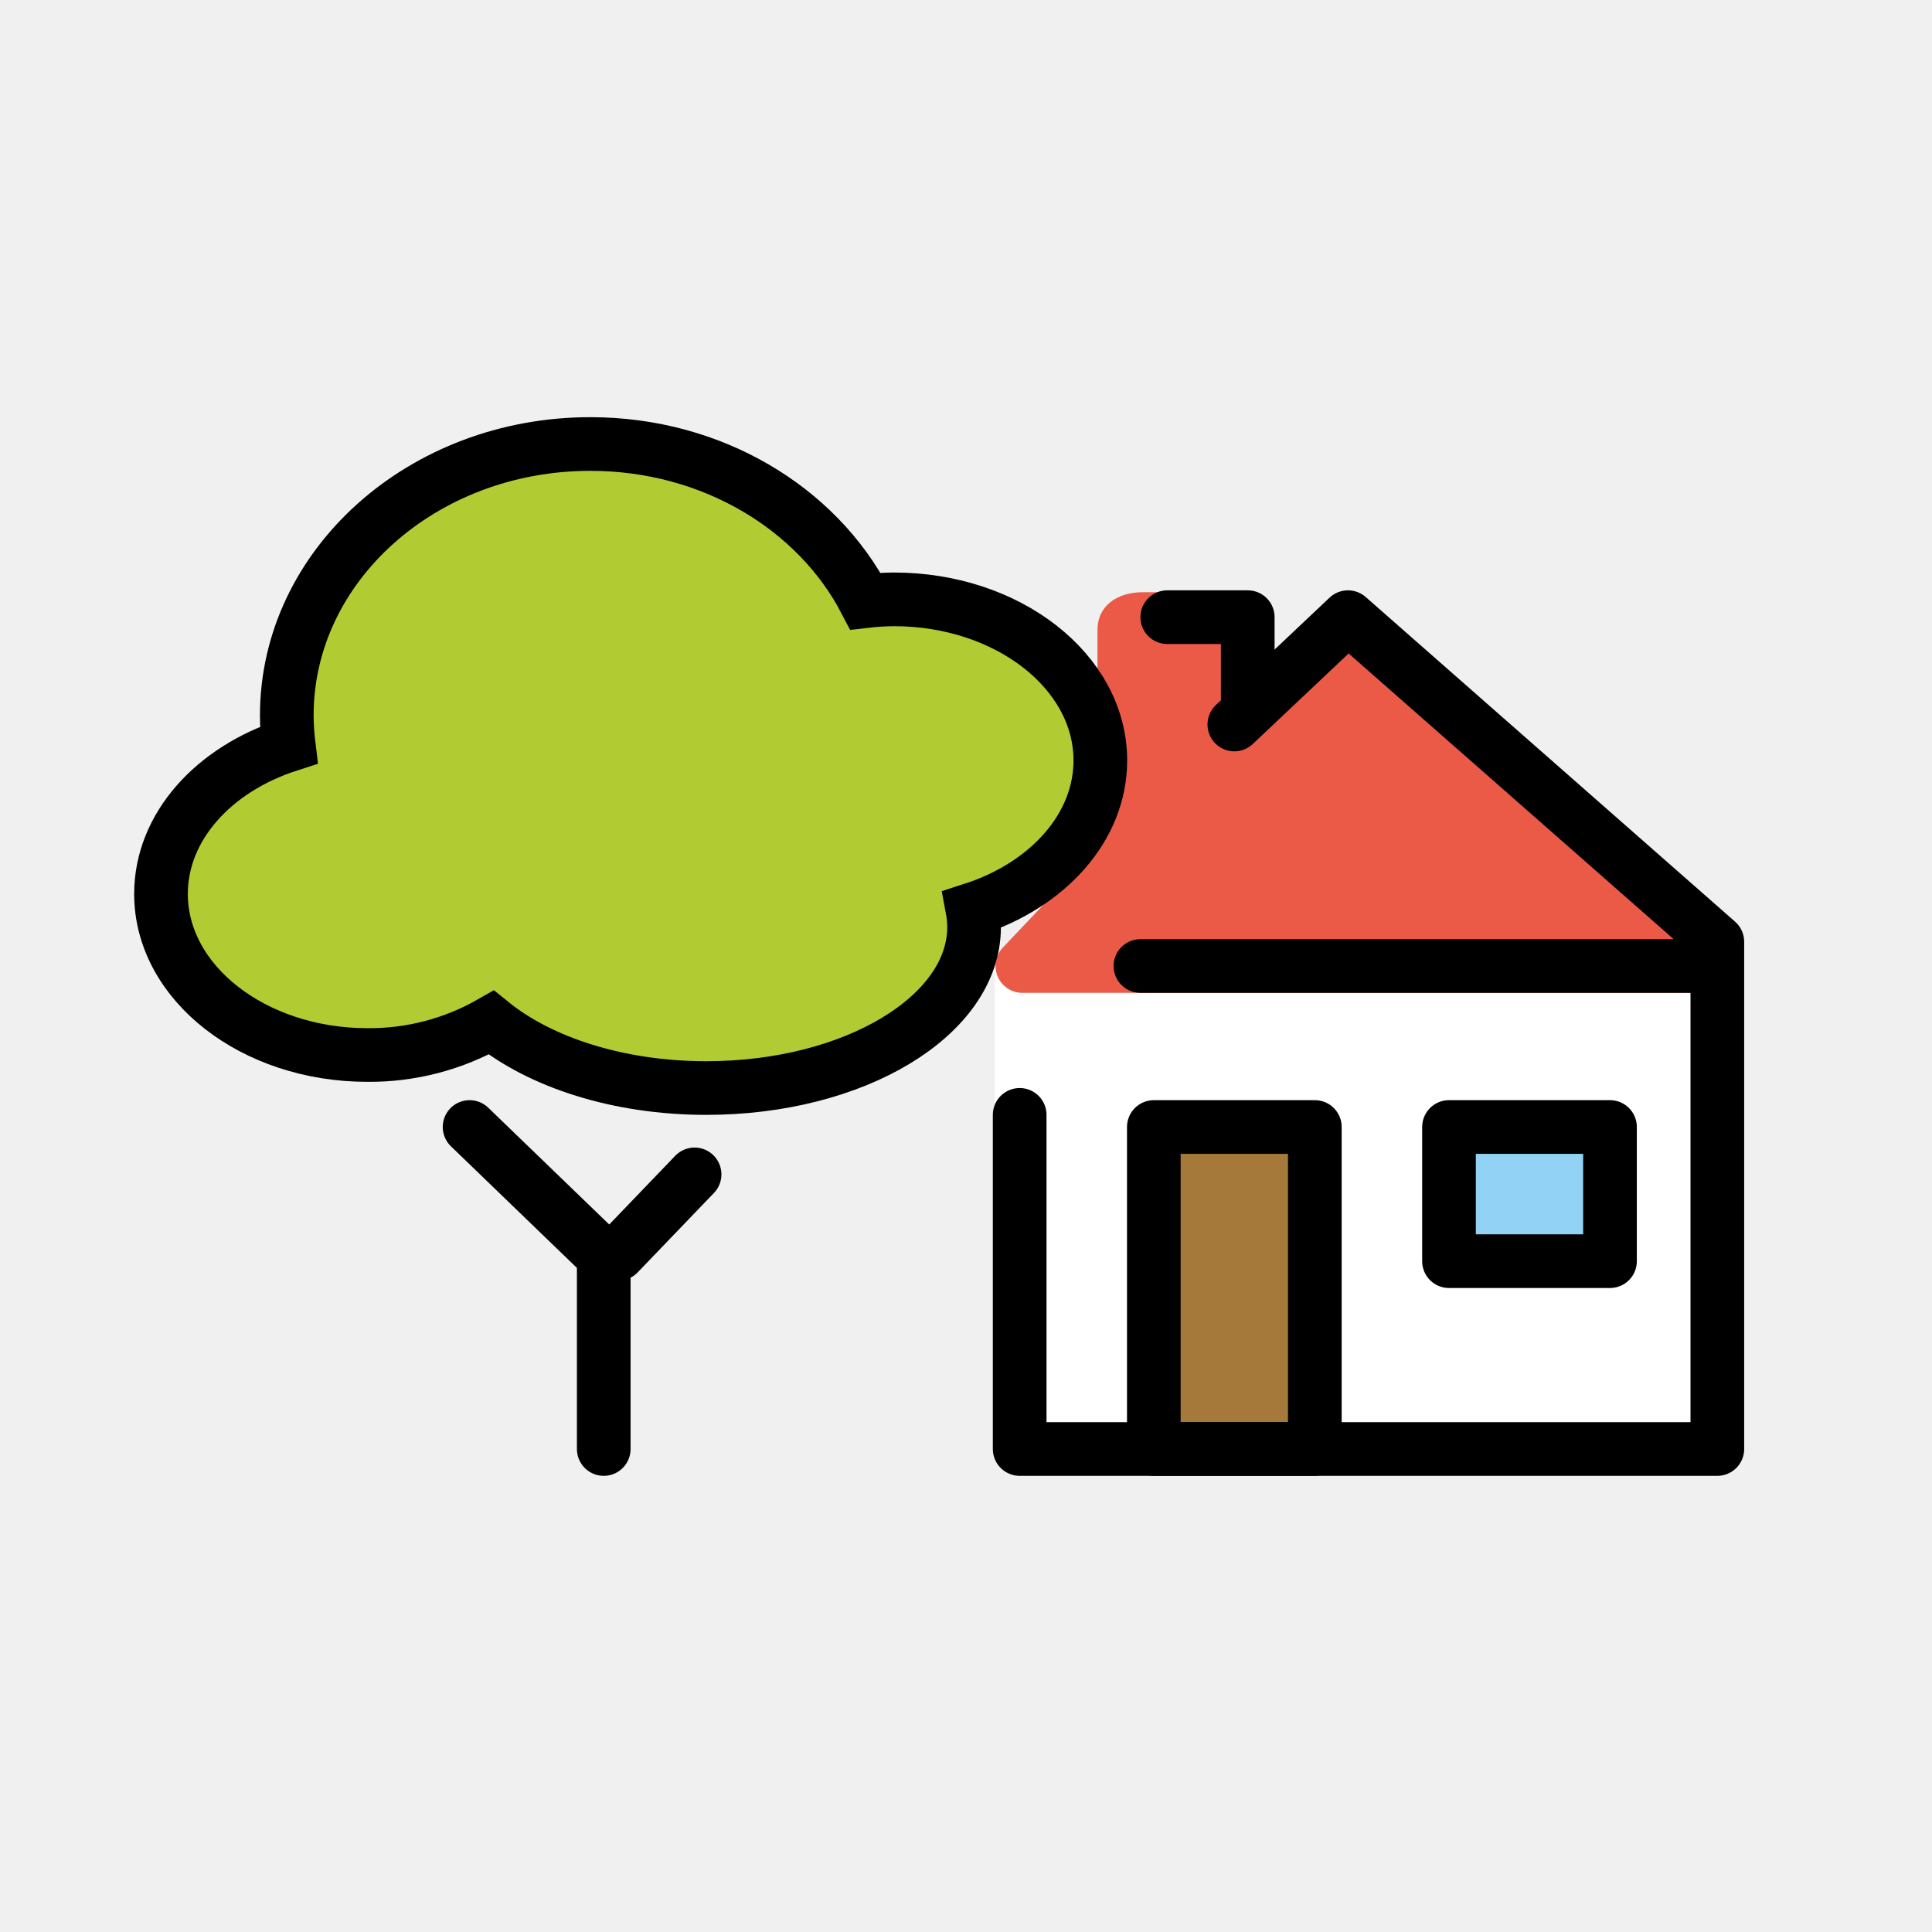
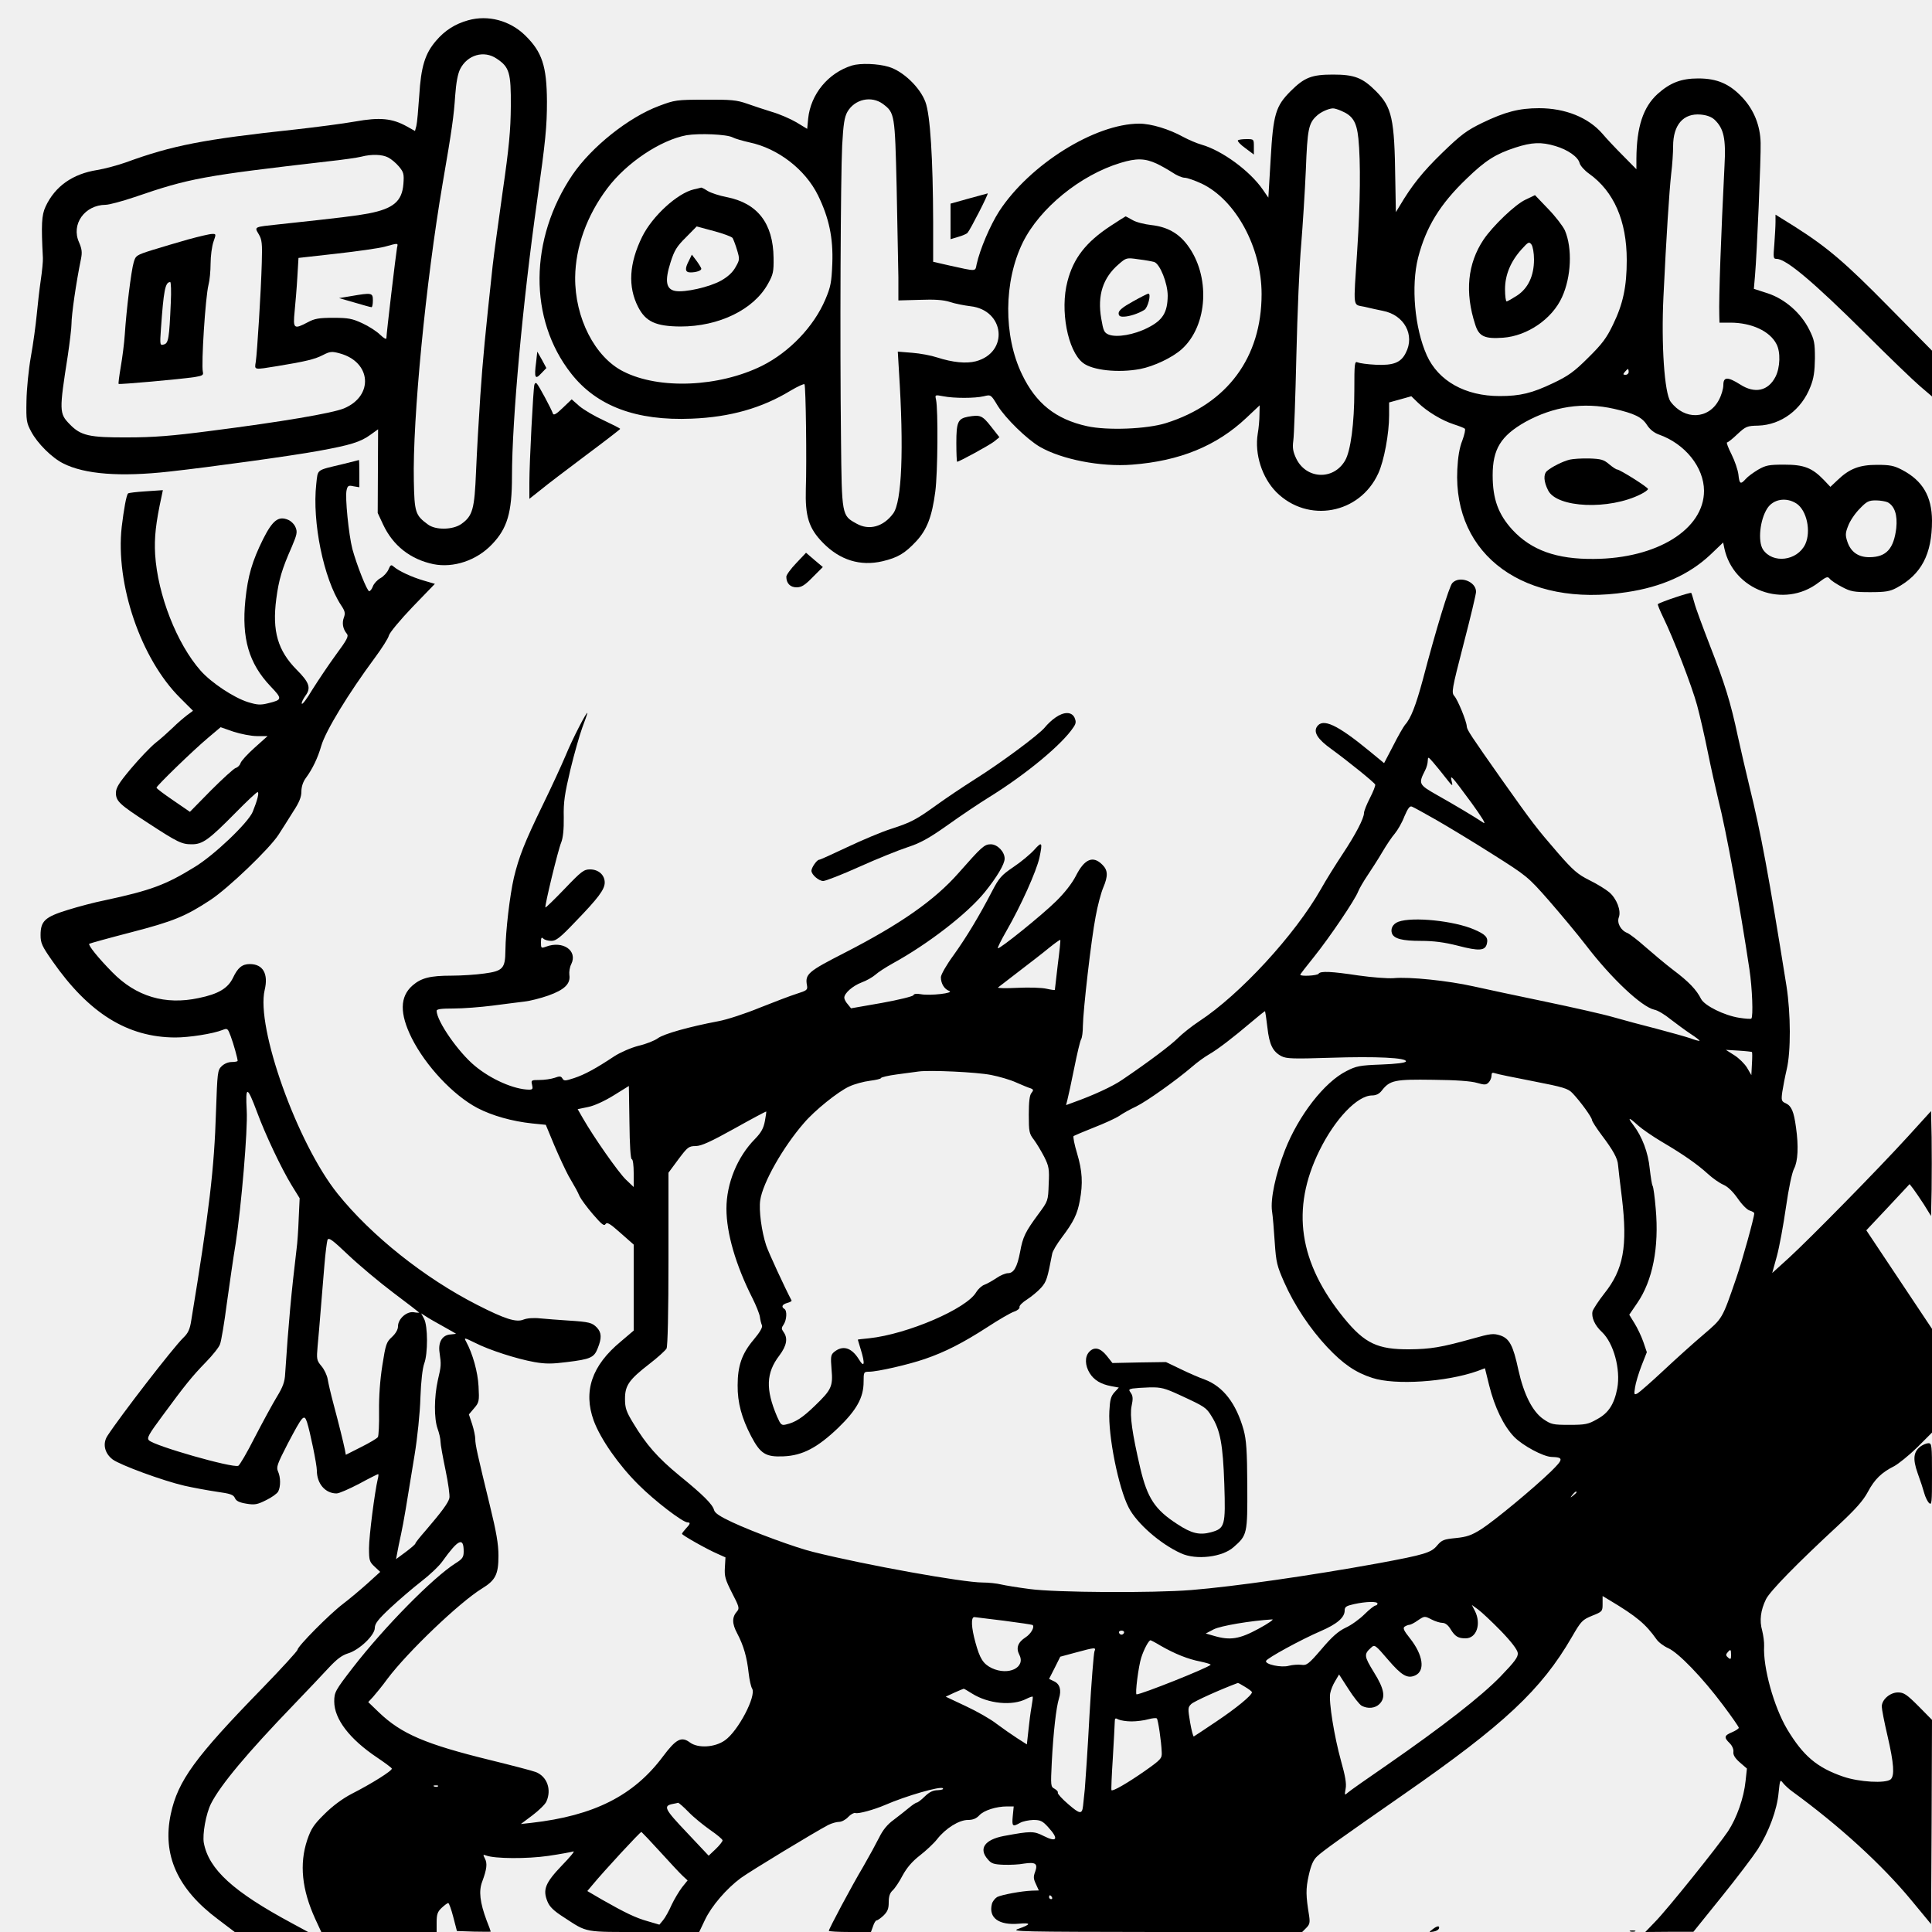
- <svg xmlns="http://www.w3.org/2000/svg" id="emoji" viewBox="0 0 72 72" version="1.1">
-   <g id="color">
-     <rect x="37.075" y="36.053" width="26.884" height="18.114" fill="#FFFFFF" />
-     <polygon fill="#EA5A47" stroke="#EA5A47" stroke-linecap="round" stroke-linejoin="round" stroke-miterlimit="10" stroke-width="2" points="50.235,23.2 38.1,36 63.5,36" />
-     <path fill="#EA5A47" d="M47.3,26l-6.4,6.059v-8.573c0-0.931,0.755-1.416,1.686-1.416h3.028 c0.931,0,1.686,0.485,1.686,1.416C47.3,23.486,47.3,26,47.3,26z" />
-     <rect x="43" y="42" width="6" height="12" fill="#A57939" />
-     <rect x="54" y="42" width="6" height="5" fill="#92D3F5" />
-     <path fill="#B1CC33" d="M41.006,28.339c0-3.312-3.445-6.003-7.694-6.003c-0.355,0.003-0.71,0.025-1.062,0.066 c-1.8-3.455-5.707-5.855-10.25-5.855c-6.248,0-11.312,4.529-11.312,10.114c0.001,0.369,0.025,0.738,0.07,1.104 C7.966,28.666,6,30.81,6,33.314c0,3.312,3.445,6.003,7.694,6.003c1.615,0.014,3.206-0.402,4.614-1.207 c1.818,1.477,4.726,2.438,8.015,2.438c5.511,0,9.978-2.688,9.978-6.003c-0.001-0.219-0.021-0.438-0.061-0.653 C39.036,32.99,41.006,30.845,41.006,28.339z" />
-   </g>
-   <g id="hair" />
-   <g id="skin" />
-   <g id="skin-shadow" />
-   <g id="line">
-     <polyline fill="none" stroke="#000000" stroke-linecap="round" stroke-linejoin="round" stroke-miterlimit="10" stroke-width="2" points="46,27 50.235,23 64,35.098 64,54 38,54 38,41.548" />
-     <rect x="43" y="42" width="6" height="12" fill="none" stroke="#000000" stroke-linecap="round" stroke-linejoin="round" stroke-miterlimit="10" stroke-width="2" />
-     <rect x="54" y="42" width="6" height="5" fill="none" stroke="#000000" stroke-linecap="round" stroke-linejoin="round" stroke-miterlimit="10" stroke-width="2" />
-     <polyline fill="none" stroke="#000000" stroke-linecap="round" stroke-linejoin="round" stroke-miterlimit="10" stroke-width="2" points="43.5,23 46.5,23 46.5,26" />
-     <path fill="none" stroke="#000000" stroke-miterlimit="10" stroke-width="2" d="M31.245,39.34" />
-     <polyline fill="none" stroke="#000000" stroke-linecap="round" stroke-linejoin="round" stroke-width="2" points="22.5,54 22.5,46.827 17.5,42" />
-     <line x1="23.041" x2="25.885" y1="46.727" y2="43.766" fill="none" stroke="#000000" stroke-linecap="round" stroke-linejoin="round" stroke-width="2" />
-     <path fill="none" stroke="#000000" stroke-linecap="round" stroke-miterlimit="10" stroke-width="2" d="M41.006,28.339 c0-3.312-3.445-6.003-7.694-6.003c-0.355,0.003-0.71,0.025-1.062,0.066c-1.8-3.455-5.707-5.855-10.25-5.855 c-6.248,0-11.312,4.529-11.312,10.114c0.001,0.369,0.025,0.738,0.07,1.104C7.966,28.666,6,30.81,6,33.314 c0,3.312,3.445,6.003,7.694,6.003c1.615,0.014,3.206-0.402,4.614-1.207c1.818,1.477,4.726,2.438,8.015,2.438 c5.511,0,9.978-2.688,9.978-6.003c-0.001-0.219-0.021-0.438-0.061-0.653 C39.036,32.99,41.006,30.845,41.006,28.339z" />
-     <line x1="63.5" x2="42.5" y1="36" y2="36" fill="none" stroke="#000000" stroke-linecap="round" stroke-linejoin="round" stroke-miterlimit="10" stroke-width="2" />
+ <svg xmlns="http://www.w3.org/2000/svg" version="1.0" width="1000pt" height="1000pt" viewBox="0 0 1000 1000" preserveAspectRatio="xMidYMid meet">
+   <g transform="translate(0,1000) scale(0.1,-0.1)" fill="#000000" stroke="none">
+     <path d="M2423 9895 c-68 -19 -121 -53 -166 -106 -57 -66 -78 -134 -87 -284 -5 -72 -11 -142 -15 -157 l-7 -26 -41 23 c-77 43 -141 49 -269 26 -62 -11 -201 -29 -308 -41 -477 -51 -639 -83 -877 -170 -45 -16 -113 -34 -150 -40 -127 -20 -218 -84 -267 -189 -21 -45 -23 -93 -14 -266 1 -16 -4 -68 -11 -115 -7 -47 -16 -128 -21 -180 -5 -52 -18 -149 -30 -215 -12 -67 -22 -169 -23 -230 -2 -102 0 -114 25 -160 32 -60 107 -135 166 -164 111 -56 295 -70 547 -42 210 23 637 82 773 107 165 30 218 46 270 84 l39 28 -1 -216 -1 -217 28 -60 c51 -109 141 -180 260 -205 104 -21 224 19 303 102 80 83 104 165 104 352 0 293 56 904 130 1426 44 313 51 385 51 515 -1 183 -25 256 -113 342 -79 77 -192 107 -295 78z m147 -198 c67 -44 75 -73 74 -247 -1 -124 -9 -212 -42 -440 -22 -157 -46 -330 -52 -385 -39 -361 -51 -484 -64 -675 -8 -118 -18 -294 -22 -390 -8 -195 -17 -230 -76 -272 -44 -31 -134 -33 -174 -2 -64 47 -69 62 -72 225 -7 319 62 1030 149 1539 49 284 58 350 65 455 5 67 13 112 26 138 37 73 123 98 188 54z m-561 -512 c16 -8 41 -29 56 -47 24 -29 27 -38 23 -90 -7 -90 -52 -128 -181 -153 -65 -12 -135 -21 -462 -56 -132 -14 -129 -12 -106 -51 17 -28 19 -49 16 -148 -4 -149 -24 -464 -31 -512 -7 -44 -13 -43 111 -23 147 24 196 36 238 58 35 18 45 19 85 8 164 -44 178 -220 22 -285 -62 -25 -319 -69 -695 -117 -193 -25 -290 -33 -425 -33 -198 -1 -242 9 -299 68 -55 56 -55 69 -10 356 10 69 19 142 19 163 0 48 24 215 49 336 7 35 5 52 -10 87 -42 93 29 193 138 194 17 0 85 18 150 40 285 98 354 110 1003 185 74 8 151 19 170 24 54 14 108 12 139 -4z m46 -467 c-5 -26 -55 -445 -55 -468 0 -8 -12 -2 -32 17 -18 18 -60 45 -93 60 -52 24 -72 28 -150 28 -74 0 -97 -4 -132 -23 -72 -38 -77 -34 -68 56 4 42 11 122 14 177 l6 100 196 22 c107 12 220 28 250 36 72 20 70 20 64 -5z" />
+     <path d="M975 8761 c-55 -16 -139 -40 -186 -55 -83 -26 -87 -29 -97 -64 -13 -43 -38 -248 -46 -372 -3 -47 -13 -123 -21 -169 -8 -47 -13 -86 -11 -88 4 -4 318 24 391 35 43 7 49 10 45 27 -9 40 13 385 29 450 6 22 11 72 11 111 0 39 7 90 15 113 14 40 14 41 -8 40 -12 0 -67 -13 -122 -28z m-91 -328 c-8 -185 -12 -210 -36 -216 -20 -6 -21 -3 -15 81 14 199 22 242 48 242 4 0 6 -48 3 -107z" />
+     <path d="M1815 8467 l-60 -10 80 -23 c44 -13 83 -24 88 -24 4 0 7 16 7 35 0 40 -5 41 -115 22z" />
+     <path d="M4410 9661 c-123 -38 -214 -148 -227 -275 l-5 -53 -56 34 c-31 18 -88 43 -127 54 -38 12 -97 31 -130 43 -52 18 -81 21 -215 20 -149 0 -158 -2 -238 -32 -159 -59 -351 -213 -449 -357 -224 -332 -228 -747 -7 -1028 132 -169 337 -246 624 -234 200 8 364 55 512 145 37 22 70 37 72 33 7 -10 12 -403 7 -541 -4 -143 15 -204 88 -279 88 -90 193 -123 309 -96 79 19 115 40 174 103 56 60 82 128 99 257 13 98 15 424 4 476 -6 26 -6 26 37 18 56 -11 163 -11 210 0 37 9 37 9 72 -49 41 -66 151 -173 217 -212 113 -66 318 -106 479 -93 247 19 437 97 591 242 l69 65 -1 -48 c0 -27 -4 -71 -9 -99 -17 -105 22 -227 96 -302 163 -163 432 -114 528 97 30 65 56 206 56 300 l0 67 58 16 57 16 35 -34 c48 -46 123 -91 184 -111 28 -9 54 -19 58 -23 4 -4 -2 -31 -13 -61 -15 -37 -23 -87 -26 -150 -22 -446 350 -716 877 -635 181 27 323 91 432 193 l67 64 6 -29 c46 -218 309 -315 487 -179 41 31 48 34 59 20 7 -9 36 -28 63 -42 45 -24 62 -27 146 -27 79 0 102 4 136 22 129 69 184 174 184 348 -1 126 -48 207 -155 263 -42 22 -63 26 -130 26 -91 0 -143 -20 -205 -80 l-36 -34 -34 36 c-61 63 -103 79 -205 79 -79 0 -95 -3 -135 -26 -25 -15 -54 -36 -64 -48 -27 -30 -33 -27 -38 23 -3 24 -19 71 -36 105 -17 33 -27 61 -23 61 5 0 29 19 54 43 43 40 50 43 108 44 118 4 224 82 270 202 17 42 22 79 23 146 0 80 -3 96 -29 148 -43 87 -127 160 -216 189 l-71 23 6 70 c10 114 31 614 29 685 -2 91 -35 172 -95 236 -66 70 -130 98 -228 98 -88 0 -145 -22 -210 -80 -75 -68 -109 -171 -110 -335 l0 -55 -69 70 c-39 39 -87 90 -107 114 -73 84 -192 132 -328 132 -103 0 -176 -19 -294 -76 -80 -39 -109 -60 -207 -155 -101 -98 -158 -169 -221 -276 l-19 -31 -3 166 c-4 319 -17 377 -101 461 -69 69 -111 85 -221 85 -110 0 -148 -14 -220 -86 -77 -77 -90 -119 -103 -350 l-12 -201 -29 42 c-67 97 -211 202 -316 232 -25 7 -67 25 -95 40 -74 41 -167 69 -228 69 -229 0 -567 -211 -725 -453 -46 -71 -100 -197 -117 -275 -8 -38 3 -38 -142 -6 l-83 19 0 205 c-1 329 -15 556 -40 622 -28 76 -116 160 -190 182 -56 17 -147 20 -190 7z m160 -199 c61 -46 62 -52 71 -430 4 -191 8 -401 9 -467 l0 -120 109 3 c79 3 123 0 158 -11 26 -9 74 -18 106 -22 178 -20 200 -239 28 -285 -50 -13 -120 -6 -201 20 -30 10 -88 21 -129 24 l-74 6 6 -102 c26 -403 15 -676 -30 -736 -51 -69 -125 -89 -190 -52 -76 42 -76 39 -80 439 -6 506 -2 1351 6 1517 6 113 12 148 27 175 38 66 124 85 184 41z m2373 -36 c59 -25 79 -57 88 -143 12 -119 10 -335 -6 -578 -20 -311 -25 -279 38 -293 28 -7 71 -16 95 -21 110 -21 167 -125 118 -218 -25 -50 -64 -65 -154 -61 -43 2 -85 8 -94 12 -17 8 -18 -3 -18 -147 0 -167 -19 -312 -48 -361 -60 -103 -201 -97 -253 11 -16 34 -20 54 -15 91 4 26 11 225 16 442 5 217 16 476 25 575 8 99 19 272 24 385 8 212 14 243 58 282 19 18 59 36 81 37 7 1 27 -5 45 -13z m1932 -46 c47 -45 59 -97 51 -238 -18 -357 -30 -685 -27 -774 l1 -38 56 0 c110 0 205 -44 239 -111 22 -41 19 -122 -5 -169 -38 -74 -107 -89 -183 -40 -65 41 -87 40 -87 -3 0 -19 -10 -53 -23 -77 -53 -101 -178 -106 -250 -9 -32 44 -49 296 -37 544 15 315 30 543 40 635 6 47 10 111 10 143 0 111 53 172 143 164 32 -3 56 -12 72 -27z m-5083 -91 c13 -7 52 -18 87 -26 148 -31 289 -140 355 -274 57 -117 79 -220 74 -353 -4 -97 -8 -120 -36 -186 -60 -141 -186 -272 -327 -343 -224 -111 -533 -124 -718 -30 -148 74 -252 278 -250 488 2 157 61 321 167 461 99 132 275 249 409 274 66 11 209 5 239 -11z m4259 -45 c64 -19 117 -56 125 -88 3 -13 25 -38 49 -55 129 -92 195 -245 195 -447 0 -138 -19 -227 -71 -334 -33 -69 -56 -100 -128 -171 -73 -73 -104 -95 -182 -132 -109 -52 -170 -67 -277 -67 -178 0 -317 78 -377 211 -63 141 -82 358 -45 505 41 159 113 277 252 410 97 94 150 127 251 160 86 28 135 30 208 8z m-2064 -91 c21 -10 57 -30 80 -45 23 -16 52 -28 65 -28 13 0 52 -14 87 -30 177 -84 311 -331 311 -572 0 -328 -177 -568 -495 -668 -99 -31 -303 -39 -408 -16 -163 36 -265 118 -337 268 -97 201 -95 481 4 683 88 178 298 349 506 412 82 25 126 24 187 -4z m2443 -1078 c0 -8 -7 -15 -16 -15 -14 0 -14 3 -4 15 7 8 14 15 16 15 2 0 4 -7 4 -15z m-76 -191 c105 -24 145 -43 171 -84 14 -22 36 -40 61 -49 136 -48 233 -169 234 -291 0 -200 -244 -351 -570 -353 -193 -2 -324 45 -422 151 -73 80 -102 159 -102 282 0 135 42 204 169 276 145 80 300 104 459 68z m944 -490 c54 -35 77 -144 46 -211 -42 -87 -169 -102 -219 -27 -27 42 -16 153 22 212 31 49 98 60 151 26z m473 6 c36 -20 51 -66 44 -134 -13 -106 -51 -149 -137 -150 -58 -1 -98 26 -116 80 -11 33 -11 45 4 82 9 25 35 64 59 88 36 38 47 44 84 44 23 0 51 -5 62 -10z" />
+     <path d="M3592 9020 c-86 -20 -215 -138 -268 -245 -68 -138 -75 -259 -21 -364 39 -76 91 -100 219 -101 199 0 379 87 453 221 27 48 30 63 29 134 -2 179 -83 284 -244 315 -36 7 -79 21 -96 31 -17 11 -33 19 -35 18 -2 -1 -19 -5 -37 -9z m200 -252 c4 -7 15 -35 23 -62 14 -47 14 -51 -8 -89 -14 -26 -40 -50 -74 -69 -60 -34 -189 -63 -238 -54 -48 9 -55 52 -24 149 19 60 32 82 79 128 l56 57 89 -24 c49 -13 92 -29 97 -36z" />
+     <path d="M3566 8651 c-23 -43 -20 -61 8 -61 29 0 56 9 56 19 0 4 -11 22 -24 40 l-25 33 -15 -31z" />
+     <path d="M7895 8966 c-53 -25 -168 -135 -216 -206 -83 -124 -98 -273 -43 -441 19 -60 48 -74 144 -67 125 9 254 97 305 210 48 105 54 253 15 345 -10 22 -49 73 -87 112 l-68 71 -50 -24z m45 -309 c0 -84 -30 -149 -88 -187 -25 -16 -49 -30 -54 -30 -4 0 -8 28 -8 63 0 74 29 144 86 207 35 39 39 40 51 24 7 -10 13 -44 13 -77z" />
+     <path d="M5749 8831 c-128 -84 -193 -167 -224 -288 -39 -148 1 -359 80 -421 49 -39 184 -53 296 -32 72 14 167 59 216 103 136 123 149 381 28 540 -46 61 -105 93 -185 102 -36 4 -80 15 -98 26 -18 10 -34 19 -36 19 -1 0 -36 -22 -77 -49z m225 -187 c30 -10 70 -110 70 -175 -1 -87 -26 -127 -104 -166 -71 -36 -159 -51 -201 -35 -24 10 -28 19 -39 83 -21 121 9 212 91 282 38 33 40 34 101 25 35 -4 71 -11 82 -14z" />
+     <path d="M5863 8439 c-51 -28 -73 -46 -73 -60 0 -14 7 -19 28 -18 27 1 73 15 105 35 18 10 37 84 21 84 -5 0 -42 -19 -81 -41z" />
+     <path d="M8125 7621 c-37 -9 -94 -38 -118 -59 -19 -17 -17 -55 6 -100 45 -91 316 -103 480 -20 20 10 37 22 37 27 0 9 -146 101 -160 101 -5 0 -23 12 -41 27 -28 24 -42 28 -103 30 -39 1 -84 -2 -101 -6z" />
+     <path d="M6407 9273 c-2 -5 15 -23 39 -40 l44 -33 0 40 c0 40 0 40 -39 40 -22 0 -42 -3 -44 -7z" />
+     <path d="M5013 8972 l-93 -26 0 -92 0 -92 40 12 c22 6 44 16 48 21 15 17 111 205 104 204 -4 -1 -49 -13 -99 -27z" />
+     <path d="M9190 8851 c0 -21 -3 -72 -6 -114 -6 -71 -6 -77 12 -77 49 0 190 -119 459 -386 121 -121 248 -243 283 -273 l62 -53 0 119 0 118 -223 226 c-227 231 -319 309 -489 417 l-98 61 0 -38z" />
+     <path d="M2775 8126 c-11 -82 -5 -93 26 -59 l27 28 -23 43 -24 42 -6 -54z" />
+     <path d="M2766 8009 c-6 -19 -26 -404 -26 -507 l0 -84 58 46 c31 26 137 106 234 179 98 73 177 134 178 137 0 3 -38 22 -85 44 -46 21 -102 54 -125 73 l-41 36 -46 -44 c-33 -32 -47 -40 -51 -30 -8 24 -73 145 -83 155 -5 6 -10 4 -13 -5z" />
+     <path d="M5010 7843 c-52 -10 -60 -28 -60 -135 0 -54 2 -98 4 -98 11 0 168 86 192 105 l27 22 -44 56 c-45 57 -55 61 -119 50z" />
+     <path d="M1775 7598 c-141 -34 -129 -24 -138 -103 -22 -196 38 -490 128 -627 21 -31 23 -42 15 -64 -11 -29 -5 -60 15 -84 11 -13 2 -30 -57 -110 -38 -52 -92 -133 -121 -179 -28 -47 -52 -80 -55 -73 -2 6 7 24 19 41 30 40 20 69 -45 134 -98 99 -128 200 -106 367 13 99 29 154 80 269 27 64 30 77 20 101 -6 16 -24 34 -40 40 -49 20 -79 -3 -128 -100 -57 -115 -79 -190 -92 -316 -20 -198 18 -328 130 -446 62 -65 62 -70 -12 -88 -40 -10 -56 -9 -105 6 -73 23 -189 100 -244 162 -124 140 -223 394 -236 602 -5 88 3 162 34 304 l6 29 -88 -6 c-48 -3 -90 -8 -92 -11 -9 -8 -22 -82 -33 -173 -33 -295 98 -682 302 -885 l67 -67 -31 -23 c-17 -13 -50 -41 -73 -64 -24 -23 -64 -59 -91 -80 -26 -21 -83 -81 -126 -132 -63 -75 -78 -100 -78 -126 0 -43 19 -60 165 -155 156 -102 176 -111 228 -111 56 0 88 23 227 164 57 58 108 106 113 106 10 0 -1 -43 -25 -102 -24 -57 -200 -225 -301 -286 -149 -92 -227 -121 -465 -172 -51 -10 -138 -33 -192 -50 -117 -36 -140 -57 -140 -130 0 -41 7 -57 61 -134 189 -271 389 -395 636 -396 71 0 195 19 245 39 25 10 27 8 42 -32 15 -40 36 -116 36 -128 0 -3 -14 -6 -31 -6 -18 0 -39 -9 -52 -22 -21 -20 -22 -33 -29 -234 -9 -296 -35 -515 -128 -1081 -7 -46 -16 -66 -41 -90 -52 -50 -326 -405 -393 -508 -26 -40 -15 -90 27 -122 39 -29 259 -110 371 -136 44 -10 120 -24 167 -31 71 -10 87 -15 95 -33 6 -15 23 -23 59 -29 43 -7 56 -5 102 18 29 14 57 34 63 45 13 25 13 73 -1 104 -10 22 -4 38 50 143 78 148 85 156 100 112 16 -49 51 -220 51 -250 0 -69 44 -119 102 -119 13 0 65 23 117 50 51 28 96 50 98 50 3 0 2 -12 -2 -27 -15 -63 -45 -293 -45 -356 0 -63 2 -71 29 -96 l29 -27 -66 -60 c-37 -33 -94 -81 -127 -106 -70 -53 -235 -220 -235 -237 0 -6 -82 -96 -182 -199 -349 -358 -437 -479 -474 -651 -45 -212 34 -388 244 -545 l87 -66 190 0 190 0 -85 46 c-303 163 -429 278 -455 415 -8 45 11 151 37 203 49 97 188 263 427 511 69 72 151 158 182 192 42 45 68 65 100 75 58 17 139 94 139 132 0 22 17 44 80 103 44 41 116 103 160 137 43 33 94 81 111 106 81 113 109 126 109 50 0 -30 -6 -39 -43 -62 -116 -74 -366 -327 -531 -540 -91 -118 -96 -127 -96 -175 0 -91 80 -195 222 -290 40 -27 74 -52 76 -57 4 -10 -102 -77 -208 -131 -48 -25 -99 -63 -141 -105 -56 -55 -69 -76 -89 -134 -41 -124 -28 -256 42 -409 l31 -67 298 0 299 0 0 50 c0 42 5 55 26 75 15 14 30 25 34 25 4 0 16 -33 26 -72 l19 -73 88 -3 c48 -1 87 -1 87 0 0 2 -9 28 -21 57 -35 94 -42 153 -23 202 24 65 27 94 14 119 -11 21 -10 22 6 16 45 -17 212 -18 322 -2 62 9 120 20 130 23 9 3 -18 -30 -60 -73 -86 -90 -100 -125 -74 -187 11 -27 33 -48 83 -80 126 -82 100 -77 417 -77 l285 0 30 63 c34 72 112 162 185 216 49 36 386 240 453 275 18 9 43 16 56 16 13 0 34 11 47 25 13 14 30 23 37 21 14 -6 97 17 153 41 110 48 288 99 300 87 5 -5 -5 -9 -26 -10 -25 0 -44 -10 -67 -32 -18 -18 -37 -32 -41 -32 -5 0 -23 -12 -41 -27 -19 -16 -55 -44 -80 -63 -32 -23 -56 -53 -74 -90 -15 -30 -52 -98 -82 -150 -62 -104 -179 -324 -179 -334 0 -3 49 -6 109 -6 l109 0 11 30 c5 17 14 30 18 30 5 0 21 11 36 25 21 21 27 35 27 69 0 31 6 48 20 61 12 11 35 45 52 78 22 40 49 72 89 103 31 24 72 62 90 85 44 56 113 99 159 99 26 0 43 7 59 24 24 26 88 46 144 46 l34 0 -5 -50 c-5 -54 -1 -57 38 -35 14 8 44 14 68 15 37 0 48 -5 77 -37 57 -62 46 -81 -23 -46 -51 26 -66 26 -206 0 -100 -19 -132 -66 -83 -121 18 -22 31 -26 82 -28 33 -1 80 1 105 6 60 9 73 0 58 -42 -10 -26 -9 -37 4 -64 l15 -33 -36 -1 c-54 -2 -156 -21 -180 -33 -11 -7 -24 -23 -27 -36 -18 -72 36 -111 140 -102 65 6 64 -3 -4 -27 -41 -14 16 -15 712 -16 l758 0 21 21 c18 18 20 28 15 63 -17 104 -18 138 -2 209 12 54 24 81 44 99 27 26 122 94 447 320 521 362 713 542 871 815 48 83 54 89 105 110 53 21 54 23 54 62 l0 40 35 -21 c142 -85 188 -124 244 -203 10 -15 38 -36 61 -46 53 -24 175 -150 283 -294 45 -60 82 -113 82 -118 0 -4 -16 -15 -35 -23 -41 -17 -43 -27 -12 -57 13 -13 21 -32 19 -45 -2 -15 8 -32 33 -54 l37 -32 -7 -65 c-9 -87 -45 -190 -91 -260 -51 -76 -314 -404 -377 -468 l-51 -53 124 1 125 0 145 180 c80 99 164 210 188 247 58 91 100 205 108 293 7 68 8 70 23 50 9 -11 30 -31 47 -43 243 -177 465 -379 619 -566 l100 -121 3 529 2 528 -70 71 c-61 61 -76 71 -106 71 -41 0 -84 -37 -84 -73 0 -13 13 -81 30 -153 33 -143 37 -205 16 -224 -27 -22 -163 -14 -245 14 -137 47 -208 108 -291 246 -69 117 -125 319 -119 431 1 19 -4 54 -10 79 -15 52 -8 106 20 163 22 43 161 185 375 383 89 83 128 127 152 172 35 66 72 101 136 133 22 12 76 55 119 97 l77 77 0 268 0 269 -170 255 -170 255 112 119 112 120 18 -23 c10 -13 35 -50 56 -82 l37 -60 3 137 c1 75 1 198 0 271 l-3 135 -120 -132 c-155 -170 -506 -527 -616 -628 l-86 -78 24 87 c13 48 34 162 47 253 14 98 31 179 42 200 20 38 24 116 10 214 -11 81 -23 110 -52 124 -23 10 -25 15 -19 59 4 26 14 79 23 117 22 93 21 287 -1 430 -92 575 -133 796 -192 1035 -18 74 -45 191 -60 259 -38 179 -68 274 -145 471 -37 96 -74 195 -80 220 -7 25 -14 48 -16 51 -3 5 -157 -46 -173 -58 -2 -2 10 -32 27 -67 54 -110 149 -357 176 -456 14 -52 39 -160 55 -240 16 -80 41 -190 54 -245 43 -169 113 -556 162 -882 15 -100 20 -244 10 -255 -3 -3 -31 -1 -63 4 -77 12 -178 62 -197 97 -24 48 -64 90 -144 150 -42 32 -107 87 -146 121 -38 34 -80 66 -92 71 -34 13 -55 52 -44 81 13 34 -11 97 -50 130 -18 15 -63 43 -102 62 -60 30 -84 50 -164 142 -109 126 -130 153 -290 379 -159 226 -180 257 -181 275 -1 27 -47 138 -64 157 -16 18 -14 32 47 268 36 138 65 260 65 272 0 54 -87 85 -123 45 -16 -17 -84 -239 -153 -502 -36 -132 -61 -198 -92 -232 -8 -10 -36 -58 -61 -108 l-47 -90 -74 61 c-169 139 -244 174 -274 127 -18 -29 5 -65 75 -115 85 -62 223 -173 227 -184 2 -5 -10 -36 -27 -69 -17 -33 -31 -68 -31 -78 0 -28 -44 -112 -111 -213 -35 -53 -86 -134 -112 -181 -134 -236 -418 -545 -630 -684 -38 -25 -87 -64 -109 -86 -37 -37 -148 -121 -288 -216 -50 -35 -153 -82 -254 -118 l-38 -14 7 28 c4 15 20 88 35 163 15 75 31 143 36 150 5 8 9 39 9 69 1 80 43 448 66 566 10 56 28 123 39 149 26 61 25 91 -5 120 -48 48 -92 29 -136 -58 -20 -39 -58 -88 -103 -132 -74 -73 -294 -250 -301 -243 -3 2 17 42 44 89 77 134 155 309 171 379 17 81 14 87 -27 41 -21 -23 -69 -63 -108 -89 -62 -42 -74 -56 -110 -125 -67 -129 -132 -237 -200 -332 -36 -49 -65 -100 -65 -113 0 -33 18 -62 43 -71 30 -11 -99 -26 -147 -17 -22 4 -36 2 -38 -5 -2 -6 -75 -24 -163 -40 l-160 -28 -17 21 c-10 11 -18 26 -18 34 0 23 43 61 90 79 25 9 56 27 70 39 14 13 54 39 90 59 184 101 387 258 477 369 63 78 103 145 103 174 0 35 -37 74 -72 74 -33 0 -47 -13 -166 -148 -125 -142 -301 -265 -589 -413 -192 -98 -207 -111 -196 -170 4 -23 -1 -26 -54 -43 -32 -10 -118 -43 -191 -72 -73 -30 -170 -62 -215 -70 -148 -28 -281 -65 -312 -88 -16 -12 -61 -30 -100 -39 -39 -10 -94 -34 -125 -54 -98 -65 -154 -95 -208 -113 -46 -15 -53 -16 -61 -2 -7 12 -14 13 -41 3 -18 -6 -53 -11 -78 -11 -42 0 -44 -1 -38 -25 5 -21 3 -25 -16 -25 -77 1 -196 53 -280 123 -86 71 -197 231 -198 285 0 9 24 12 88 12 48 0 139 7 202 15 63 8 138 18 165 21 28 3 83 17 123 31 84 30 116 61 109 107 -2 16 2 41 10 56 34 70 -44 123 -131 90 -25 -9 -26 -8 -26 22 0 25 3 29 12 20 7 -7 25 -12 42 -12 24 0 46 17 123 98 119 123 153 168 153 204 0 39 -32 68 -76 68 -32 0 -45 -10 -131 -100 -53 -55 -98 -99 -100 -97 -5 6 65 297 82 337 9 23 14 67 13 130 -2 78 5 122 34 245 20 83 48 181 62 219 14 37 26 71 26 75 0 15 -77 -133 -112 -219 -22 -52 -75 -167 -118 -255 -96 -197 -124 -270 -150 -377 -21 -91 -43 -275 -44 -378 -1 -93 -13 -106 -110 -119 -42 -6 -119 -11 -169 -11 -112 0 -157 -12 -202 -51 -66 -58 -67 -145 -4 -272 73 -145 215 -296 340 -362 77 -40 180 -69 284 -80 l70 -7 44 -106 c25 -59 58 -129 73 -157 43 -74 45 -78 58 -107 8 -16 38 -57 69 -93 45 -52 58 -63 65 -51 8 12 23 3 78 -46 l68 -60 0 -223 0 -222 -67 -57 c-150 -124 -195 -257 -140 -409 35 -95 129 -230 232 -332 84 -84 229 -195 254 -195 16 0 14 -8 -9 -32 -11 -12 -20 -24 -20 -27 0 -7 131 -81 185 -104 l40 -18 -3 -52 c-3 -46 2 -63 37 -132 36 -69 39 -80 27 -94 -28 -31 -28 -64 0 -116 33 -63 50 -122 59 -205 4 -35 12 -71 18 -80 23 -38 -73 -221 -141 -268 -52 -37 -139 -42 -181 -11 -44 33 -72 18 -140 -73 -151 -202 -356 -306 -680 -343 l-55 -6 60 45 c33 25 66 57 72 71 28 62 4 130 -55 153 -15 6 -122 34 -236 62 -334 82 -459 135 -576 247 l-55 53 25 27 c14 16 48 57 74 93 105 140 374 397 490 468 70 43 85 73 85 170 0 60 -11 123 -44 258 -65 267 -76 316 -76 345 0 15 -7 49 -16 77 l-17 51 27 32 c26 30 27 37 23 113 -4 75 -30 169 -65 233 -11 20 -9 20 46 -7 74 -38 218 -84 308 -100 57 -10 91 -10 169 0 122 15 140 23 159 72 21 52 20 80 -4 106 -25 26 -39 30 -150 37 -47 3 -111 8 -143 11 -36 4 -69 1 -87 -6 -38 -16 -97 3 -240 76 -273 139 -549 359 -723 576 -209 261 -423 861 -377 1054 20 84 -9 134 -77 134 -39 0 -62 -18 -87 -71 -26 -54 -75 -84 -178 -105 -173 -37 -324 8 -447 134 -72 73 -126 140 -119 147 2 2 99 29 215 59 220 57 283 83 411 167 93 61 307 266 354 339 19 30 54 84 76 120 31 47 42 75 42 103 0 24 8 50 23 70 34 46 62 104 80 167 23 78 140 270 277 455 37 50 70 102 73 116 4 15 59 81 122 147 l116 120 -58 17 c-62 18 -128 49 -154 71 -14 13 -18 11 -28 -13 -6 -15 -25 -36 -41 -45 -17 -9 -35 -29 -40 -43 -5 -14 -14 -25 -19 -25 -11 0 -64 134 -87 218 -19 73 -39 271 -30 305 5 23 10 26 36 20 l30 -5 0 71 c0 39 -1 70 -2 70 -2 -1 -39 -10 -83 -21z m-445 -1408 l55 0 -67 -60 c-37 -33 -70 -69 -73 -80 -3 -10 -14 -22 -25 -25 -10 -3 -68 -56 -128 -116 l-109 -111 -86 59 c-47 32 -86 61 -87 66 0 9 187 191 268 259 l64 54 66 -23 c37 -12 92 -23 122 -23z m6153 -216 c35 -45 38 -46 31 -19 -9 39 -5 35 102 -110 52 -72 78 -113 63 -104 -43 29 -152 94 -241 144 -95 54 -97 58 -62 127 8 15 14 37 14 50 1 22 2 22 28 -8 15 -17 44 -53 65 -80z m-49 -218 c61 -35 192 -114 291 -177 177 -112 183 -116 291 -239 60 -69 148 -174 194 -234 132 -172 287 -317 352 -332 18 -3 56 -26 85 -50 30 -23 76 -57 103 -75 28 -18 48 -34 47 -36 -2 -2 -24 4 -48 13 -24 8 -102 30 -174 49 -71 18 -172 45 -224 60 -51 15 -211 51 -355 81 -143 30 -310 65 -371 79 -130 29 -331 50 -412 42 -33 -2 -111 4 -182 14 -139 21 -197 24 -206 9 -6 -10 -95 -15 -95 -5 0 2 32 44 71 92 81 101 213 296 229 339 6 15 28 53 49 84 20 30 55 84 76 120 21 36 50 79 65 96 14 17 37 56 49 88 18 42 28 56 39 51 8 -3 65 -34 126 -69z m-1959 -749 c-8 -69 -15 -127 -15 -130 0 -3 -19 0 -42 5 -24 6 -92 8 -152 5 -60 -3 -105 -2 -100 2 5 4 54 42 109 84 55 42 125 96 155 121 30 24 56 43 58 41 2 -1 -4 -59 -13 -128z m1085 -325 c10 -90 28 -125 73 -149 26 -13 61 -14 252 -8 239 8 398 0 392 -19 -2 -7 -49 -13 -128 -16 -111 -4 -130 -8 -180 -34 -114 -57 -248 -230 -318 -409 -49 -126 -76 -253 -67 -316 4 -25 10 -98 14 -161 7 -105 12 -123 49 -207 52 -118 133 -240 223 -336 82 -87 146 -131 233 -159 119 -39 384 -21 543 35 l40 15 22 -89 c28 -113 75 -210 129 -266 45 -46 150 -102 193 -104 64 -2 63 -11 -2 -75 -92 -89 -290 -253 -361 -299 -51 -32 -74 -40 -132 -46 -62 -6 -72 -10 -96 -38 -31 -38 -66 -48 -302 -92 -357 -65 -750 -121 -971 -139 -200 -16 -701 -13 -835 5 -62 8 -129 19 -150 24 -20 5 -63 10 -96 10 -100 0 -603 90 -875 158 -88 21 -311 103 -420 154 -62 29 -90 47 -94 63 -8 30 -56 78 -179 178 -113 93 -172 160 -240 273 -36 59 -42 78 -42 125 0 69 21 99 127 181 43 33 82 69 88 79 6 12 10 186 10 465 l0 445 51 69 c48 64 54 69 91 69 29 1 76 22 200 91 89 50 163 89 164 88 1 -1 -2 -24 -7 -50 -7 -37 -19 -59 -51 -92 -92 -93 -148 -231 -148 -361 0 -127 48 -292 135 -464 18 -36 35 -78 38 -95 2 -16 7 -37 11 -45 4 -10 -11 -36 -43 -74 -61 -72 -83 -136 -83 -236 -1 -90 21 -170 70 -264 48 -91 75 -108 167 -104 99 4 176 45 283 147 96 93 132 157 132 239 0 50 1 52 28 52 44 0 205 37 289 66 105 36 197 83 324 165 58 38 120 74 138 80 18 6 30 17 28 23 -3 7 15 25 39 40 23 15 56 42 73 61 28 32 32 46 57 175 2 14 25 52 50 85 61 81 80 120 93 190 17 91 13 154 -14 245 -14 46 -22 87 -18 90 5 3 52 23 105 44 54 21 113 48 131 60 18 13 58 35 88 49 55 27 207 135 291 207 25 22 64 50 85 62 47 27 126 88 218 166 39 33 71 59 73 58 1 -2 7 -40 12 -84z m2508 -127 c2 -2 2 -29 0 -61 l-3 -59 -22 38 c-12 20 -42 50 -66 65 l-44 28 66 -4 c36 -2 67 -6 69 -7z m-3938 -119 c41 -8 100 -25 130 -39 30 -13 63 -27 74 -30 16 -6 16 -10 5 -24 -10 -11 -14 -46 -14 -112 0 -89 2 -99 27 -131 14 -19 38 -59 53 -88 24 -48 27 -63 23 -141 -3 -87 -3 -87 -54 -156 -67 -91 -80 -117 -94 -195 -15 -79 -33 -110 -63 -110 -12 0 -39 -11 -59 -25 -21 -14 -49 -30 -63 -35 -14 -5 -33 -23 -42 -38 -49 -86 -357 -218 -555 -239 -32 -3 -58 -6 -58 -7 0 -1 7 -23 15 -50 24 -77 19 -99 -10 -51 -38 61 -84 74 -129 36 -16 -14 -17 -25 -12 -88 8 -89 0 -106 -86 -189 -64 -62 -101 -86 -149 -97 -24 -6 -28 -2 -47 41 -60 141 -57 226 12 316 38 51 45 89 22 121 -12 17 -12 22 0 39 16 24 19 72 4 81 -18 11 -11 24 15 31 14 4 24 9 22 13 -34 64 -119 248 -131 284 -24 72 -39 184 -31 235 13 90 118 275 226 399 55 65 177 163 234 189 27 13 76 26 108 30 31 4 57 10 57 14 0 4 37 13 83 19 45 6 96 13 112 15 57 8 300 -3 375 -18z m2804 -32 c159 -31 182 -38 205 -62 42 -44 101 -126 101 -139 0 -6 23 -42 50 -78 59 -78 83 -121 85 -155 1 -14 10 -90 20 -170 30 -252 8 -371 -91 -495 -30 -38 -57 -80 -61 -92 -7 -31 11 -73 49 -108 60 -57 97 -192 79 -291 -16 -82 -45 -128 -105 -160 -45 -26 -61 -29 -143 -29 -85 0 -94 2 -135 30 -56 39 -101 128 -129 255 -27 126 -46 162 -94 178 -35 11 -49 10 -144 -17 -161 -45 -217 -54 -326 -55 -164 -1 -231 30 -338 161 -235 288 -276 566 -128 867 81 165 197 286 273 286 20 0 37 8 50 25 42 54 67 59 266 56 118 -1 198 -7 227 -16 39 -11 47 -11 60 2 8 8 15 24 15 35 0 15 4 18 18 13 9 -4 98 -22 196 -41z m-4664 -404 c6 0 10 -32 10 -72 l0 -72 -41 39 c-39 38 -164 216 -222 317 l-27 47 53 11 c32 6 86 31 133 60 l79 49 3 -190 c1 -115 6 -189 12 -189z m-1940 245 c43 -117 126 -292 179 -379 l42 -68 -5 -107 c-2 -58 -7 -128 -11 -156 -27 -225 -42 -386 -59 -645 -2 -43 -12 -69 -43 -120 -22 -36 -73 -130 -114 -209 -40 -79 -79 -146 -86 -148 -31 -12 -434 103 -462 132 -12 12 -2 30 70 127 116 158 153 204 225 278 35 36 68 77 73 93 6 15 22 109 35 210 14 100 34 241 46 312 29 192 63 587 57 687 -7 130 2 129 53 -7z m7147 -69 c21 -19 76 -57 123 -85 114 -67 185 -117 240 -167 25 -23 61 -48 80 -56 23 -10 49 -35 75 -72 22 -32 49 -59 62 -62 13 -4 23 -10 23 -14 0 -21 -62 -245 -93 -335 -74 -215 -70 -207 -170 -293 -51 -43 -144 -127 -207 -186 -63 -59 -124 -112 -134 -118 -18 -9 -19 -7 -13 31 3 22 18 72 33 111 l28 71 -18 53 c-10 29 -31 73 -46 97 l-27 44 41 60 c80 116 114 288 96 489 -5 59 -12 112 -16 118 -4 6 -10 46 -15 89 -8 83 -39 166 -85 226 -32 42 -24 42 23 -1z m-6440 -868 c73 -55 133 -101 133 -102 0 -1 -13 -1 -29 2 -37 5 -81 -35 -81 -73 0 -17 -12 -37 -31 -55 -29 -26 -33 -38 -50 -147 -12 -76 -18 -160 -17 -238 1 -66 -2 -126 -6 -133 -4 -7 -43 -30 -87 -52 l-79 -40 -5 27 c-9 43 -30 128 -58 233 -14 52 -28 112 -31 132 -4 21 -18 51 -33 68 -24 29 -25 35 -19 103 4 40 11 124 16 187 5 63 14 167 19 230 5 63 13 123 16 132 6 15 25 1 108 -78 56 -53 161 -141 234 -196z m258 -174 c36 -20 65 -37 65 -37 0 -1 -12 -3 -27 -4 -43 -2 -66 -39 -58 -93 9 -64 9 -68 -9 -145 -19 -86 -20 -197 -1 -250 8 -22 15 -52 15 -66 0 -15 12 -81 26 -148 14 -67 23 -132 20 -145 -6 -25 -39 -70 -123 -168 -29 -33 -53 -63 -53 -67 0 -4 -22 -23 -50 -44 l-50 -37 6 32 c3 18 12 62 20 98 14 66 26 138 70 410 14 85 28 218 30 295 3 86 11 154 20 178 19 51 19 193 -1 231 l-15 28 25 -16 c13 -9 54 -32 90 -52z m5865 -858 c0 -2 -8 -10 -17 -17 -16 -13 -17 -12 -4 4 13 16 21 21 21 13z m-1030 -576 c0 -5 -5 -10 -10 -10 -6 0 -32 -20 -57 -45 -25 -25 -69 -57 -98 -70 -38 -18 -71 -47 -125 -111 -67 -78 -77 -85 -104 -81 -17 2 -46 0 -65 -5 -38 -11 -124 7 -118 25 4 14 184 112 282 154 86 37 125 71 125 107 0 19 8 24 48 33 63 14 122 15 122 3z m639 -142 c55 -57 85 -97 87 -114 2 -21 -15 -44 -89 -121 -101 -104 -300 -259 -587 -458 -102 -70 -193 -134 -203 -143 -18 -16 -18 -15 -12 20 5 26 -2 66 -24 144 -35 126 -64 306 -56 349 3 17 14 45 26 64 l20 34 49 -76 c26 -41 57 -80 68 -86 32 -17 70 -13 92 9 33 33 26 77 -29 165 -51 83 -52 93 -14 127 18 17 22 14 87 -62 71 -83 101 -100 141 -82 53 24 41 106 -27 192 -33 41 -38 54 -27 61 8 5 19 9 24 9 6 0 26 10 44 23 34 23 35 23 70 5 19 -10 45 -18 57 -18 15 0 30 -12 43 -34 23 -37 39 -46 77 -46 57 0 82 75 48 142 l-16 31 33 -24 c18 -13 71 -63 118 -111z m-2571 53 c78 -10 144 -20 147 -22 11 -11 -9 -46 -37 -64 -40 -26 -50 -55 -32 -90 34 -66 -56 -110 -143 -69 -44 22 -61 48 -84 132 -22 79 -24 132 -6 132 6 -1 76 -9 155 -19z m1317 -41 c-99 -54 -148 -62 -232 -37 l-42 12 42 22 c36 18 189 44 302 51 11 1 -20 -21 -70 -48z m-697 -21 c-2 -6 -8 -10 -13 -10 -5 0 -11 4 -13 10 -2 6 4 11 13 11 9 0 15 -5 13 -11z m189 -67 c75 -43 143 -70 206 -82 32 -7 56 -14 53 -17 -16 -17 -358 -153 -383 -153 -9 0 10 147 24 190 14 44 39 90 48 90 2 0 26 -12 52 -28z m-342 -29 c-4 -10 -16 -160 -26 -333 -9 -173 -21 -344 -24 -380 -4 -36 -8 -74 -9 -86 -5 -46 -16 -45 -76 7 -33 28 -57 55 -55 60 3 4 -4 13 -16 20 -21 11 -21 15 -15 138 8 155 23 285 37 329 14 44 5 76 -26 90 l-25 12 29 57 29 58 78 21 c103 28 108 28 99 7z m3295 -19 c0 -22 -2 -25 -15 -14 -12 10 -13 16 -4 26 16 20 19 18 19 -12z m-2516 -165 c20 -12 36 -24 36 -28 0 -16 -82 -83 -185 -152 -60 -41 -113 -75 -116 -77 -3 -1 -12 32 -19 73 -12 72 -12 78 6 95 14 14 152 76 241 109 1 1 18 -8 37 -20z m-1414 -34 c85 -54 210 -66 283 -28 16 8 30 13 32 11 2 -2 -1 -25 -6 -53 -5 -27 -12 -82 -16 -122 l-8 -72 -50 32 c-28 18 -75 51 -106 74 -30 24 -102 65 -160 92 l-104 49 45 21 c25 11 46 20 48 20 1 1 20 -10 42 -24z m827 -145 c26 0 65 5 86 11 22 6 42 8 45 4 6 -6 23 -117 25 -174 2 -32 -3 -38 -88 -98 -89 -62 -165 -106 -172 -99 -2 2 1 77 7 167 5 90 10 174 10 187 0 19 3 21 19 12 11 -5 41 -10 68 -10z m-3590 -336 c-3 -3 -12 -4 -19 -1 -8 3 -5 6 6 6 11 1 17 -2 13 -5z m1297 -133 c27 -28 78 -69 112 -93 35 -24 64 -48 64 -54 0 -5 -16 -26 -36 -45 l-36 -34 -113 120 c-116 122 -124 138 -72 148 12 2 24 5 27 6 3 0 28 -21 54 -48z m-147 -206 c50 -55 102 -111 116 -124 l26 -24 -29 -36 c-15 -20 -40 -61 -54 -91 -13 -30 -33 -66 -44 -79 l-19 -23 -58 17 c-65 18 -120 45 -238 112 l-77 45 26 31 c62 75 249 277 254 275 3 -2 47 -48 97 -103z m2028 -235 c3 -5 1 -10 -4 -10 -6 0 -11 5 -11 10 0 6 2 10 4 10 3 0 8 -4 11 -10z" />
+     <path d="M7238 5229 c-29 -11 -42 -36 -33 -61 11 -27 54 -38 149 -38 67 0 121 -7 192 -25 111 -29 141 -26 150 10 8 33 -6 48 -66 74 -104 45 -318 67 -392 40z" />
+     <path d="M5637 3002 c-23 -25 -21 -70 3 -109 22 -36 58 -58 113 -68 l38 -7 -23 -25 c-18 -20 -23 -38 -26 -97 -7 -126 47 -397 100 -499 41 -81 164 -189 271 -237 78 -36 214 -20 272 32 71 62 72 68 71 318 -1 183 -5 237 -19 289 -39 138 -106 224 -200 260 -29 10 -86 35 -127 55 l-75 36 -138 -2 -139 -3 -30 38 c-33 41 -65 48 -91 19z m470 -223 c132 -61 136 -64 165 -111 44 -70 58 -145 65 -350 7 -216 3 -229 -69 -249 -60 -16 -101 -6 -174 42 -116 75 -155 134 -192 290 -42 181 -55 272 -45 321 8 37 7 52 -3 67 -13 18 -12 20 8 24 13 2 53 5 90 6 58 1 77 -4 155 -40z" />
+     <path d="M4121 7085 c-28 -29 -51 -61 -51 -70 0 -34 20 -55 53 -55 26 0 43 11 84 53 l52 52 -44 37 -43 37 -51 -54z" />
+     <path d="M5463 6286 c-18 -12 -42 -35 -54 -50 -29 -37 -230 -186 -364 -270 -60 -38 -148 -97 -195 -131 -107 -77 -132 -91 -240 -126 -47 -15 -147 -57 -223 -93 -76 -36 -142 -66 -147 -66 -12 0 -40 -41 -40 -57 0 -20 38 -53 61 -53 12 0 97 33 188 74 91 41 203 86 249 101 64 21 109 45 205 113 67 48 165 114 217 146 192 119 379 274 437 363 13 19 13 29 5 48 -15 32 -55 32 -99 1z" />
+     <path d="M9943 2515 c-39 -28 -44 -65 -17 -141 14 -38 29 -84 34 -103 5 -19 16 -41 24 -50 15 -14 16 -1 16 147 0 149 -1 162 -18 162 -10 0 -27 -7 -39 -15z" />
+     <path d="M7415 14 c-20 -15 -20 -16 4 -12 14 2 26 9 29 16 5 16 -9 15 -33 -4z" />
+     <path d="M8438 3 c6 -2 18 -2 25 0 6 3 1 5 -13 5 -14 0 -19 -2 -12 -5z" />
  </g>
</svg>
